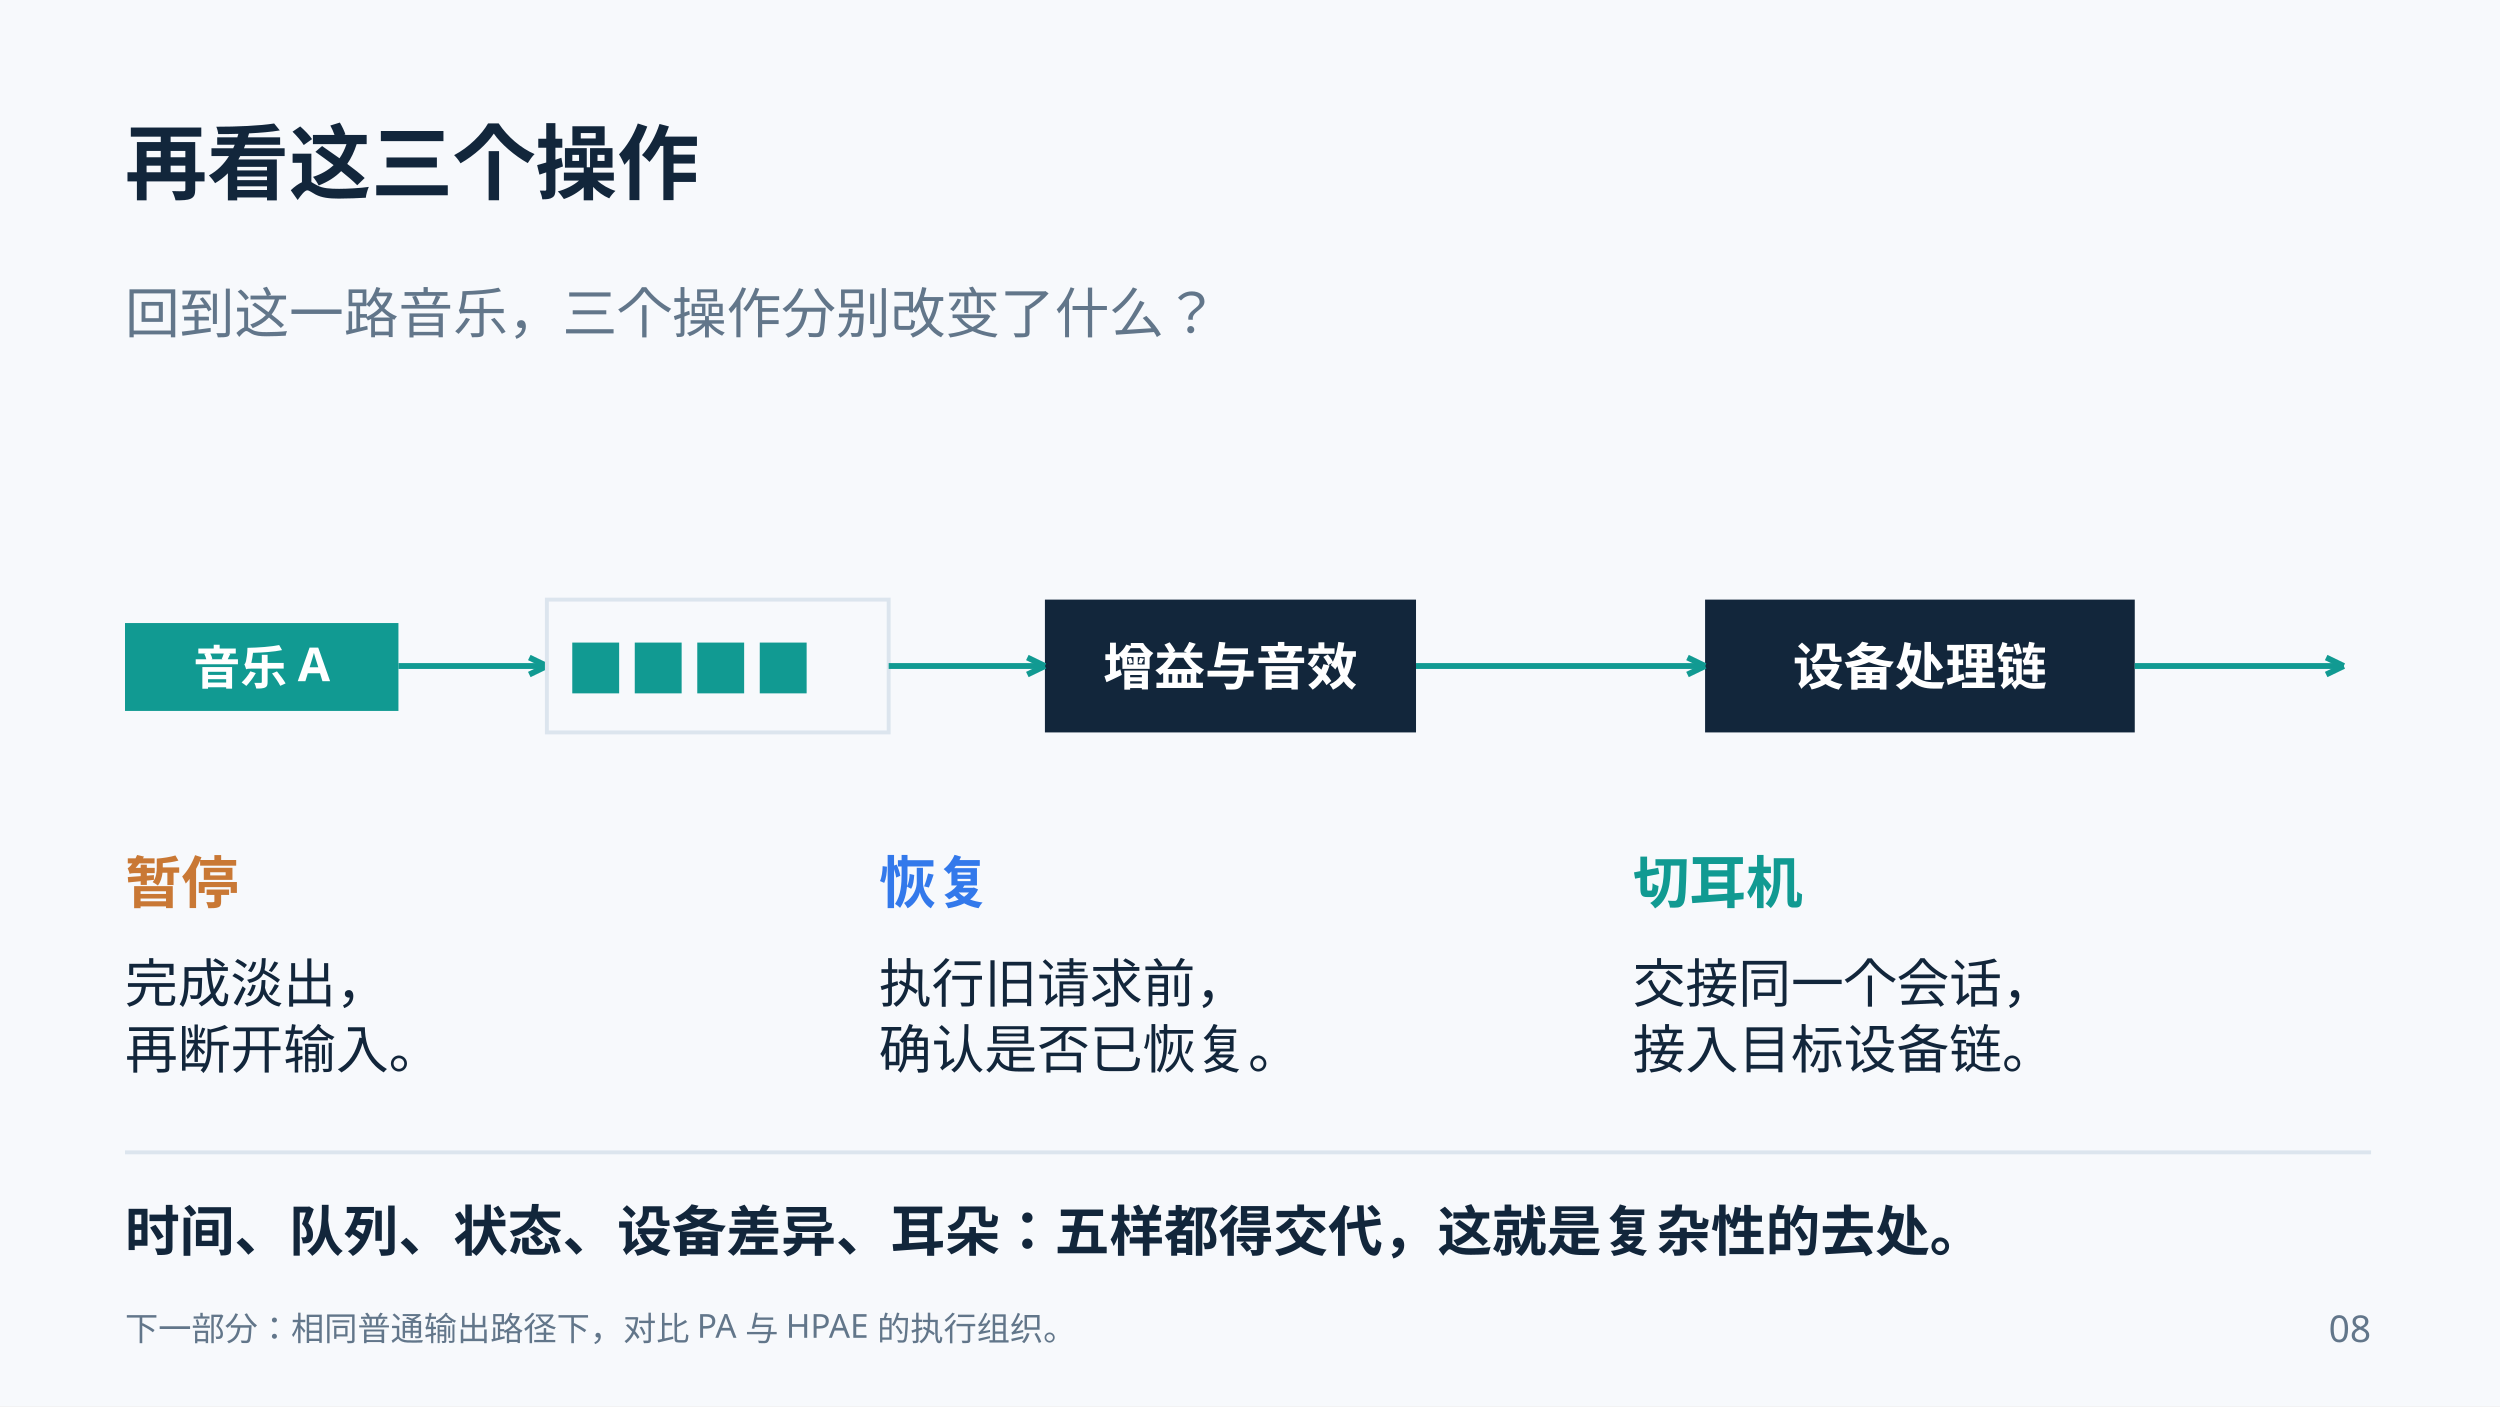
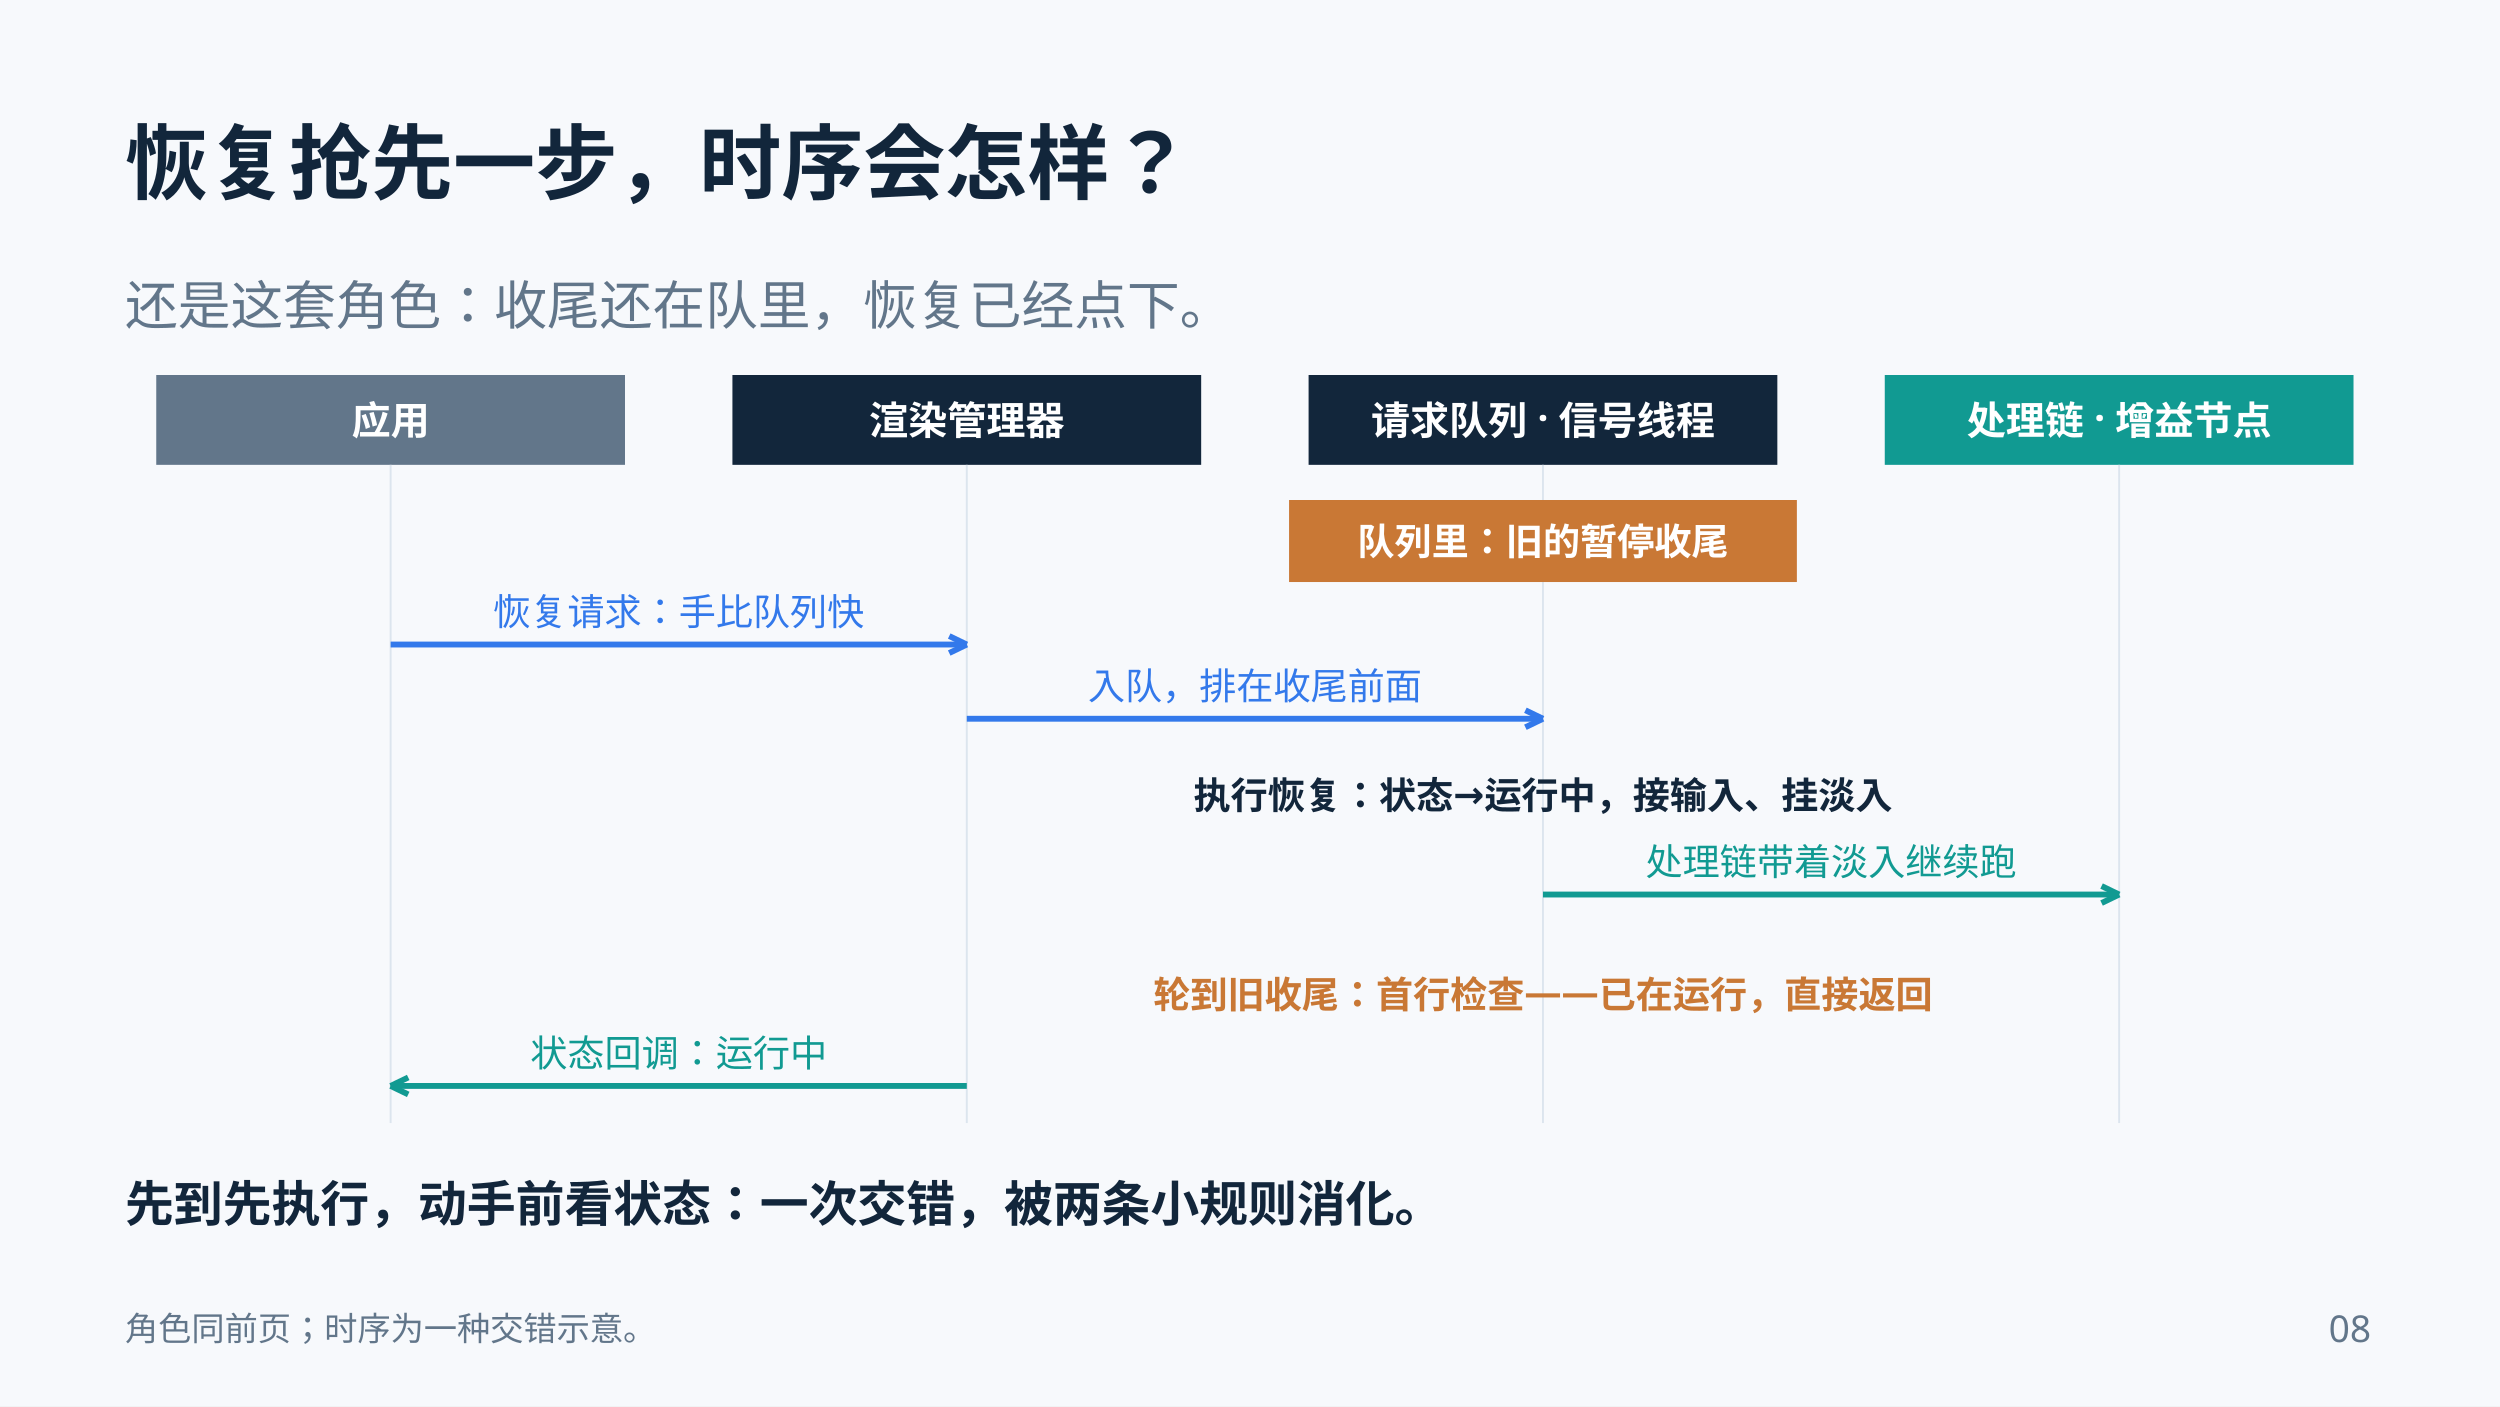
<svg xmlns="http://www.w3.org/2000/svg" width="1280" height="720" viewBox="0 0 1280 720">
  <rect width="1280" height="720" fill="#F7F9FC" />
  <rect x="64" y="48" width="1150" height="70" fill="none" stroke="none" stroke-width="0" />
-   <text x="64" y="98.75" fill="#12263B" font-family="Microsoft YaHei, sans-serif" font-size="42" font-weight="700" text-anchor="start">再看这三个操作</text>
-   <rect x="64" y="140" width="1140" height="40" fill="none" stroke="none" stroke-width="0" />
-   <text x="64" y="170.5" fill="#62768A" font-family="Microsoft YaHei, sans-serif" font-size="28" font-weight="400" text-anchor="start">回到这一路音乐，三个操作分别改变了什么？</text>
-   <rect x="64" y="319" width="140" height="45" fill="#119A92" stroke="none" stroke-width="0" />
-   <rect x="76" y="325" width="116" height="33" fill="none" stroke="none" stroke-width="0" />
-   <text x="134" y="350.5" fill="#FFFFFF" font-family="Microsoft YaHei, sans-serif" font-size="24" font-weight="700" text-anchor="middle">音乐 A</text>
-   <line x1="204" y1="341" x2="280" y2="341" stroke="#119A92" stroke-width="3" />
-   <line x1="270.996" y1="345.35" x2="280" y2="341" stroke="#119A92" stroke-width="3" />
-   <line x1="270.996" y1="336.65" x2="280" y2="341" stroke="#119A92" stroke-width="3" />
-   <rect x="280" y="307" width="175" height="68" fill="none" stroke="#DCE5EE" stroke-width="2" />
-   <rect x="293" y="329" width="24" height="26" fill="#119A92" stroke="none" stroke-width="0" />
-   <rect x="325" y="329" width="24" height="26" fill="#119A92" stroke="none" stroke-width="0" />
-   <rect x="357" y="329" width="24" height="26" fill="#119A92" stroke="none" stroke-width="0" />
-   <rect x="389" y="329" width="24" height="26" fill="#119A92" stroke="none" stroke-width="0" />
-   <rect x="535" y="307" width="190" height="68" fill="#12263B" stroke="none" stroke-width="0" />
-   <rect x="547" y="313" width="166" height="56" fill="none" stroke="none" stroke-width="0" />
-   <text x="630" y="350.75" fill="#FFFFFF" font-family="Microsoft YaHei, sans-serif" font-size="26" font-weight="700" text-anchor="middle">增益与音效</text>
-   <rect x="873" y="307" width="220" height="68" fill="#12263B" stroke="none" stroke-width="0" />
-   <rect x="885" y="313" width="196" height="56" fill="none" stroke="none" stroke-width="0" />
-   <text x="983" y="350.75" fill="#FFFFFF" font-family="Microsoft YaHei, sans-serif" font-size="26" font-weight="700" text-anchor="middle">设备处理链</text>
-   <line x1="455" y1="341" x2="535" y2="341" stroke="#119A92" stroke-width="3" />
-   <line x1="525.996" y1="345.35" x2="535" y2="341" stroke="#119A92" stroke-width="3" />
-   <line x1="525.996" y1="336.65" x2="535" y2="341" stroke="#119A92" stroke-width="3" />
-   <line x1="725" y1="341" x2="873" y2="341" stroke="#119A92" stroke-width="3" />
-   <line x1="863.996" y1="345.35" x2="873" y2="341" stroke="#119A92" stroke-width="3" />
-   <line x1="863.996" y1="336.65" x2="873" y2="341" stroke="#119A92" stroke-width="3" />
-   <line x1="1093" y1="341" x2="1200" y2="341" stroke="#119A92" stroke-width="3" />
-   <line x1="1190.996" y1="345.35" x2="1200" y2="341" stroke="#119A92" stroke-width="3" />
-   <line x1="1190.996" y1="336.65" x2="1200" y2="341" stroke="#119A92" stroke-width="3" />
-   <rect x="64" y="433" width="300" height="37" fill="none" stroke="none" stroke-width="0" />
-   <text x="64" y="462.375" fill="#C97835" font-family="Microsoft YaHei, sans-serif" font-size="29" font-weight="700" text-anchor="start">暂停</text>
-   <rect x="64" y="483" width="325" height="74" fill="none" stroke="none" stroke-width="0" />
-   <text x="64" y="513.25" fill="#12263B" font-family="Microsoft YaHei, sans-serif" font-size="27" font-weight="400" text-anchor="start">完成淡出，</text>
-   <text x="64" y="547" fill="#12263B" font-family="Microsoft YaHei, sans-serif" font-size="27" font-weight="400" text-anchor="start">再断开输入。</text>
-   <rect x="450" y="433" width="300" height="37" fill="none" stroke="none" stroke-width="0" />
-   <text x="450" y="462.375" fill="#3379EB" font-family="Microsoft YaHei, sans-serif" font-size="29" font-weight="700" text-anchor="start">恢复</text>
-   <rect x="450" y="483" width="325" height="74" fill="none" stroke="none" stroke-width="0" />
-   <text x="450" y="513.25" fill="#12263B" font-family="Microsoft YaHei, sans-serif" font-size="27" font-weight="400" text-anchor="start">执行旧请求前，</text>
-   <text x="450" y="547" fill="#12263B" font-family="Microsoft YaHei, sans-serif" font-size="27" font-weight="400" text-anchor="start">确认是否已恢复。</text>
-   <rect x="836" y="433" width="350" height="37" fill="none" stroke="none" stroke-width="0" />
-   <text x="836" y="462.375" fill="#119A92" font-family="Microsoft YaHei, sans-serif" font-size="29" font-weight="700" text-anchor="start">切耳机</text>
-   <rect x="836" y="483" width="350" height="74" fill="none" stroke="none" stroke-width="0" />
-   <text x="836" y="513.25" fill="#12263B" font-family="Microsoft YaHei, sans-serif" font-size="27" font-weight="400" text-anchor="start">交接同一个会话，</text>
-   <text x="836" y="547" fill="#12263B" font-family="Microsoft YaHei, sans-serif" font-size="27" font-weight="400" text-anchor="start">接入目标设备链。</text>
-   <line x1="64" y1="590" x2="1214" y2="590" stroke="#DCE5EE" stroke-width="2" />
-   <rect x="64" y="608" width="1140" height="44" fill="none" stroke="none" stroke-width="0" />
-   <text x="64" y="640.5" fill="#12263B" font-family="Microsoft YaHei, sans-serif" font-size="28" font-weight="700" text-anchor="start">时间、队列、状态、设备差异、耳朵：五样都得交代，这就是复杂性的去处。</text>
+   <text x="64" y="98.75" fill="#12263B" font-family="Microsoft YaHei, sans-serif" font-size="42" font-weight="700" text-anchor="start">恢复抢先一步，时序会怎样？</text>
+   <rect x="64" y="136" width="1140" height="40" fill="none" stroke="none" stroke-width="0" />
+   <text x="64" y="166.125" fill="#62768A" font-family="Microsoft YaHei, sans-serif" font-size="27" font-weight="400" text-anchor="start">还是这套角色：收尾还在队里，恢复已经点下。</text>
+   <rect x="80" y="192" width="240" height="46" fill="#62768A" stroke="none" stroke-width="0" />
+   <rect x="92" y="198" width="216" height="34" fill="none" stroke="none" stroke-width="0" />
+   <text x="200" y="222.5" fill="#FFFFFF" font-family="Microsoft YaHei, sans-serif" font-size="20" font-weight="700" text-anchor="middle">应用</text>
+   <line x1="200" y1="238" x2="200" y2="575" stroke="#DCE5EE" stroke-width="1" />
+   <rect x="375" y="192" width="240" height="46" fill="#12263B" stroke="none" stroke-width="0" />
+   <rect x="387" y="198" width="216" height="34" fill="none" stroke="none" stroke-width="0" />
+   <text x="495" y="222.5" fill="#FFFFFF" font-family="Microsoft YaHei, sans-serif" font-size="20" font-weight="700" text-anchor="middle">渲染管理器</text>
+   <line x1="495" y1="238" x2="495" y2="575" stroke="#DCE5EE" stroke-width="1" />
+   <rect x="670" y="192" width="240" height="46" fill="#12263B" stroke="none" stroke-width="0" />
+   <rect x="682" y="198" width="216" height="34" fill="none" stroke="none" stroke-width="0" />
+   <text x="790" y="222.5" fill="#FFFFFF" font-family="Microsoft YaHei, sans-serif" font-size="20" font-weight="700" text-anchor="middle">请求队列 · 信号线程</text>
+   <line x1="790" y1="238" x2="790" y2="575" stroke="#DCE5EE" stroke-width="1" />
+   <rect x="965" y="192" width="240" height="46" fill="#119A92" stroke="none" stroke-width="0" />
+   <rect x="977" y="198" width="216" height="34" fill="none" stroke="none" stroke-width="0" />
+   <text x="1085" y="222.5" fill="#FFFFFF" font-family="Microsoft YaHei, sans-serif" font-size="20" font-weight="700" text-anchor="middle">处理链 · 增益节点</text>
+   <line x1="1085" y1="238" x2="1085" y2="575" stroke="#DCE5EE" stroke-width="1" />
+   <rect x="660" y="256" width="260" height="42" fill="#C97835" stroke="none" stroke-width="0" />
+   <rect x="672" y="262" width="236" height="30" fill="none" stroke="none" stroke-width="0" />
+   <text x="790" y="284.125" fill="#FFFFFF" font-family="Microsoft YaHei, sans-serif" font-size="19" font-weight="700" text-anchor="middle">队列里：旧的暂停收尾</text>
+   <rect x="208" y="300" width="279" height="26" fill="none" stroke="none" stroke-width="0" />
+   <text x="347.5" y="320.125" fill="#3379EB" font-family="Microsoft YaHei, sans-serif" font-size="19" font-weight="400" text-anchor="middle">恢复请求：手比队列快</text>
+   <line x1="200" y1="330" x2="495" y2="330" stroke="#3379EB" stroke-width="3" />
+   <line x1="485.996" y1="334.35" x2="495" y2="330" stroke="#3379EB" stroke-width="3" />
+   <line x1="485.996" y1="325.65" x2="495" y2="330" stroke="#3379EB" stroke-width="3" />
+   <rect x="503" y="338" width="279" height="26" fill="none" stroke="none" stroke-width="0" />
+   <text x="642.5" y="358.125" fill="#3379EB" font-family="Microsoft YaHei, sans-serif" font-size="19" font-weight="400" text-anchor="middle">入队，排在收尾前面</text>
+   <line x1="495" y1="368" x2="790" y2="368" stroke="#3379EB" stroke-width="3" />
+   <line x1="780.996" y1="372.35" x2="790" y2="368" stroke="#3379EB" stroke-width="3" />
+   <line x1="780.996" y1="363.65" x2="790" y2="368" stroke="#3379EB" stroke-width="3" />
+   <rect x="600" y="392" width="380" height="30" fill="none" stroke="none" stroke-width="0" />
+   <text x="790" y="414.125" fill="#12263B" font-family="Microsoft YaHei, sans-serif" font-size="19" font-weight="700" text-anchor="middle">执行恢复：状态→运行中，接输入、挂淡入</text>
+   <rect x="798" y="428" width="279" height="26" fill="none" stroke="none" stroke-width="0" />
+   <text x="937.5" y="448.125" fill="#119A92" font-family="Microsoft YaHei, sans-serif" font-size="19" font-weight="400" text-anchor="middle">处理链带着淡入继续跑</text>
+   <line x1="790" y1="458" x2="1085" y2="458" stroke="#119A92" stroke-width="3" />
+   <line x1="1075.996" y1="462.35" x2="1085" y2="458" stroke="#119A92" stroke-width="3" />
+   <line x1="1075.996" y1="453.65" x2="1085" y2="458" stroke="#119A92" stroke-width="3" />
+   <rect x="580" y="494" width="420" height="30" fill="none" stroke="none" stroke-width="0" />
+   <text x="790" y="516.125" fill="#C97835" font-family="Microsoft YaHei, sans-serif" font-size="19" font-weight="700" text-anchor="middle">轮到旧收尾：首行检查——已在运行，直接返回</text>
+   <rect x="208" y="526" width="279" height="26" fill="none" stroke="none" stroke-width="0" />
+   <text x="347.5" y="546.125" fill="#119A92" font-family="Microsoft YaHei, sans-serif" font-size="19" font-weight="400" text-anchor="middle">状态回调：运行中</text>
+   <line x1="495" y1="556" x2="200" y2="556" stroke="#119A92" stroke-width="3" />
+   <line x1="209.004" y1="551.65" x2="200" y2="556" stroke="#119A92" stroke-width="3" />
+   <line x1="209.004" y1="560.35" x2="200" y2="556" stroke="#119A92" stroke-width="3" />
+   <rect x="64" y="596" width="1140" height="40" fill="none" stroke="none" stroke-width="0" />
+   <text x="64" y="625.375" fill="#12263B" font-family="Microsoft YaHei, sans-serif" font-size="25" font-weight="700" text-anchor="start">先到先执行，动手前看状态：一次交错，被两条小规则消化。</text>
  <rect x="64" y="665" width="1070" height="30" fill="none" stroke="none" stroke-width="0" />
-   <text x="64" y="686.375" fill="#62768A" font-family="Microsoft YaHei, sans-serif" font-size="17" font-weight="400" text-anchor="start">下一部分：相同普通输出路径下，对比 PA 与 HPAE 的执行组织。</text>
+   <text x="64" y="686.375" fill="#62768A" font-family="Microsoft YaHei, sans-serif" font-size="17" font-weight="400" text-anchor="start">角色同前页；时序为一种交错示意。</text>
  <rect x="1157" y="665" width="57" height="30" fill="none" stroke="none" stroke-width="0" />
  <text x="1214" y="687.125" fill="#62768A" font-family="Microsoft YaHei, sans-serif" font-size="19" font-weight="400" text-anchor="end">08</text>
</svg>
